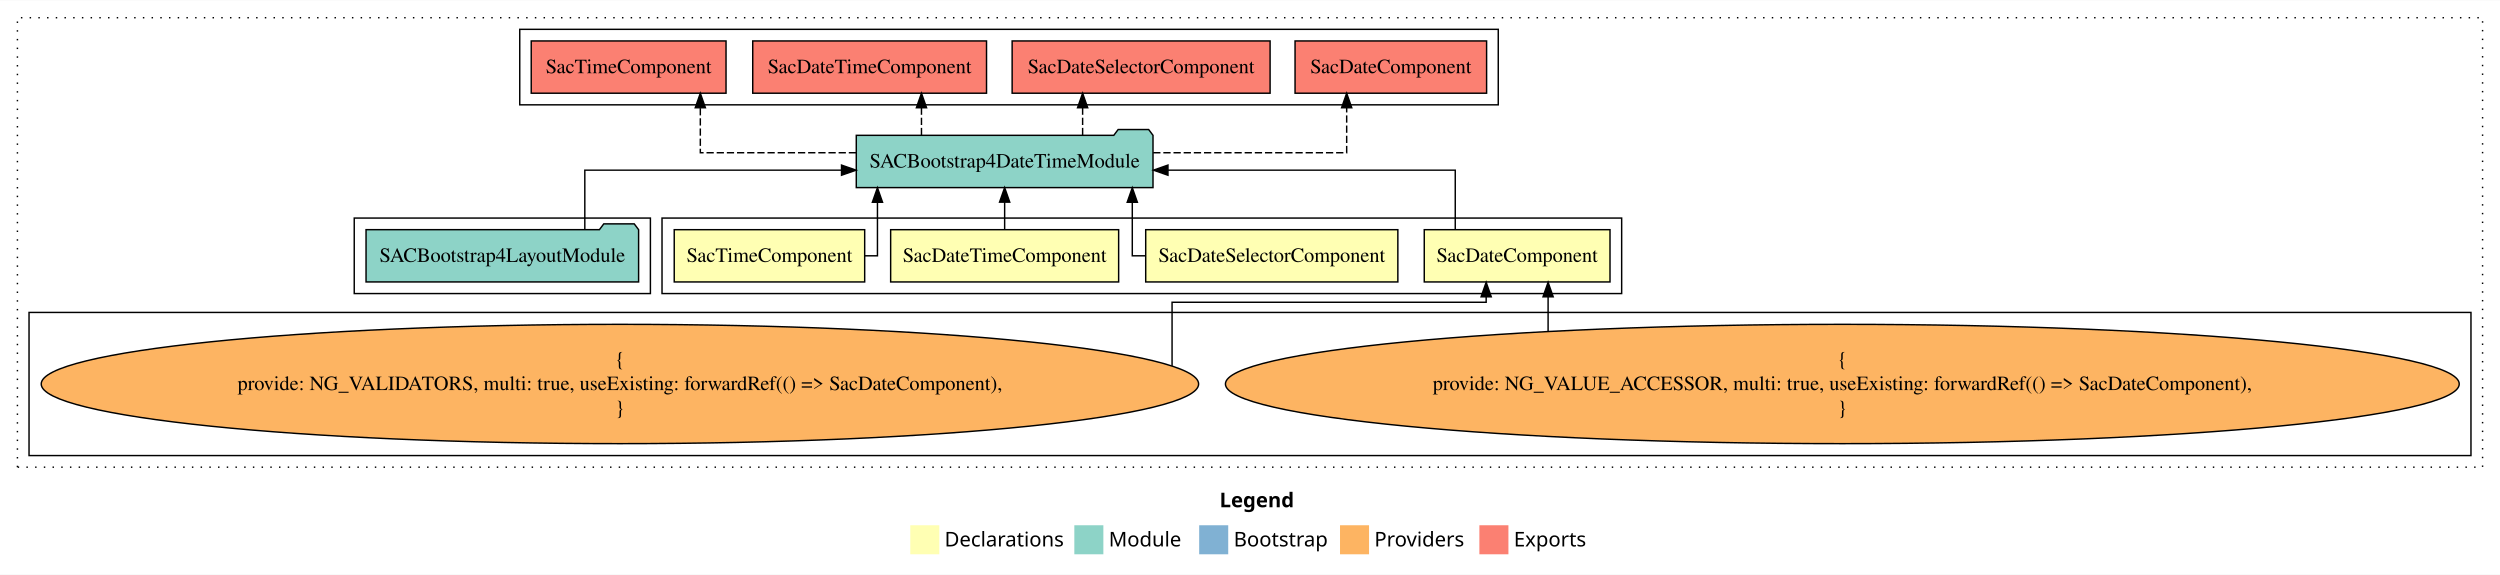
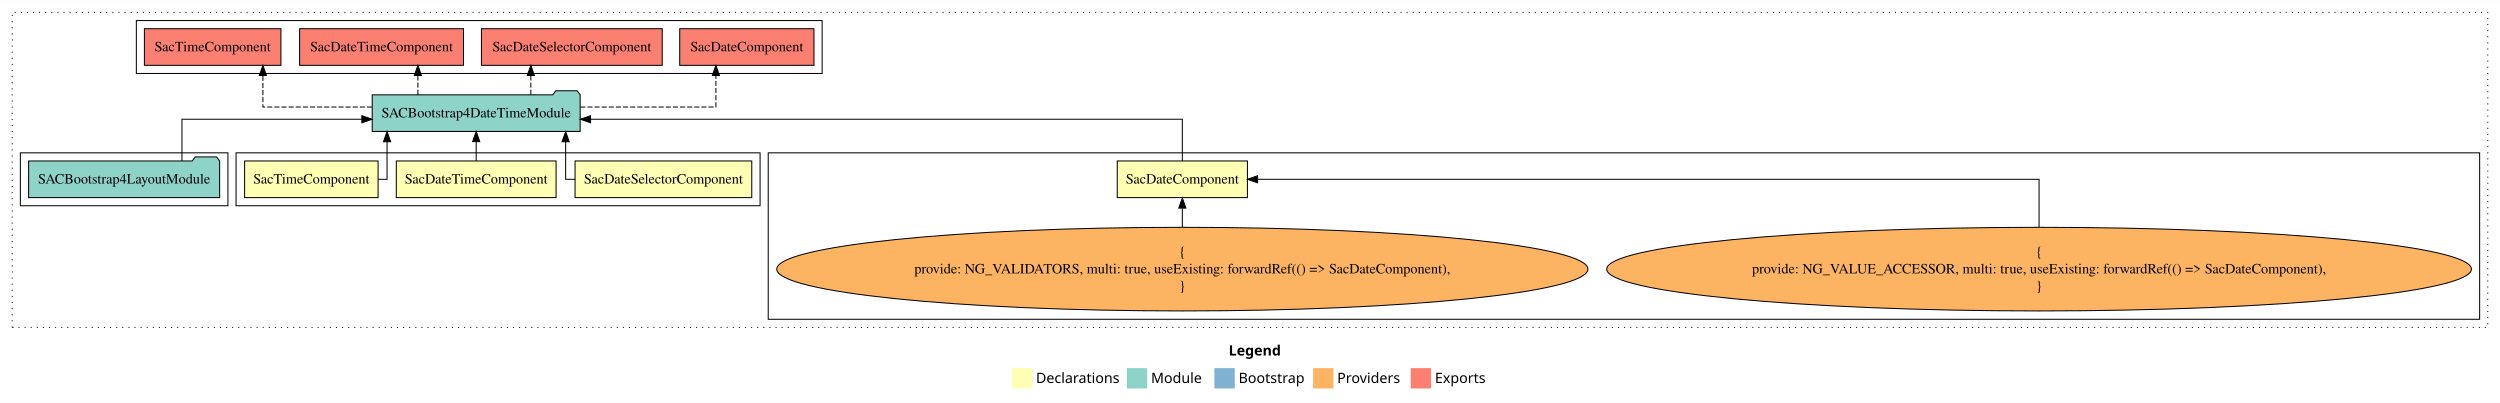
- <svg xmlns="http://www.w3.org/2000/svg" width="1722pt" height="396pt" viewBox="0.00 0.00 1722.00 395.59">
+ <svg xmlns="http://www.w3.org/2000/svg" width="2457pt" height="396pt" viewBox="0.00 0.00 2457.00 395.59">
  <g id="graph0" class="graph" transform="scale(1 1) rotate(0) translate(4 391.59)">
-     <polygon fill="white" stroke="transparent" points="-4,4 -4,-391.59 1718,-391.59 1718,4 -4,4" />
-     <text text-anchor="start" x="836.01" y="-42.4" font-family="Times-12" font-weight="bold" font-size="14.00">Legend</text>
-     <polygon fill="#ffffb3" stroke="transparent" points="623,-10 623,-30 643,-30 643,-10 623,-10" />
-     <text text-anchor="start" x="646.63" y="-15.4" font-family="Times-12" font-size="14.00">  Declarations</text>
-     <polygon fill="#8dd3c7" stroke="transparent" points="736,-10 736,-30 756,-30 756,-10 736,-10" />
-     <text text-anchor="start" x="759.73" y="-15.4" font-family="Times-12" font-size="14.00">  Module</text>
-     <polygon fill="#80b1d3" stroke="transparent" points="822,-10 822,-30 842,-30 842,-10 822,-10" />
-     <text text-anchor="start" x="845.78" y="-15.4" font-family="Times-12" font-size="14.00">  Bootstrap</text>
-     <polygon fill="#fdb462" stroke="transparent" points="919,-10 919,-30 939,-30 939,-10 919,-10" />
-     <text text-anchor="start" x="942.67" y="-15.4" font-family="Times-12" font-size="14.00">  Providers</text>
-     <polygon fill="#fb8072" stroke="transparent" points="1015,-10 1015,-30 1035,-30 1035,-10 1015,-10" />
-     <text text-anchor="start" x="1038.73" y="-15.4" font-family="Times-12" font-size="14.00">  Exports</text>
+     <polygon fill="white" stroke="transparent" points="-4,4 -4,-391.59 2453,-391.59 2453,4 -4,4" />
+     <text text-anchor="start" x="1203.51" y="-42.4" font-family="Times-12" font-weight="bold" font-size="14.00">Legend</text>
+     <polygon fill="#ffffb3" stroke="transparent" points="990.5,-10 990.5,-30 1010.5,-30 1010.5,-10 990.5,-10" />
+     <text text-anchor="start" x="1014.13" y="-15.4" font-family="Times-12" font-size="14.00">  Declarations</text>
+     <polygon fill="#8dd3c7" stroke="transparent" points="1103.5,-10 1103.5,-30 1123.5,-30 1123.5,-10 1103.5,-10" />
+     <text text-anchor="start" x="1127.23" y="-15.4" font-family="Times-12" font-size="14.00">  Module</text>
+     <polygon fill="#80b1d3" stroke="transparent" points="1189.5,-10 1189.5,-30 1209.5,-30 1209.5,-10 1189.5,-10" />
+     <text text-anchor="start" x="1213.28" y="-15.4" font-family="Times-12" font-size="14.00">  Bootstrap</text>
+     <polygon fill="#fdb462" stroke="transparent" points="1286.5,-10 1286.5,-30 1306.5,-30 1306.5,-10 1286.5,-10" />
+     <text text-anchor="start" x="1310.17" y="-15.4" font-family="Times-12" font-size="14.00">  Providers</text>
+     <polygon fill="#fb8072" stroke="transparent" points="1382.5,-10 1382.5,-30 1402.5,-30 1402.5,-10 1382.5,-10" />
+     <text text-anchor="start" x="1406.23" y="-15.4" font-family="Times-12" font-size="14.00">  Exports</text>
    <g id="clust1" class="cluster">
-       <polygon fill="none" stroke="black" stroke-dasharray="1,5" points="8,-70 8,-379.59 1706,-379.59 1706,-70 8,-70" />
+       <polygon fill="none" stroke="black" stroke-dasharray="1,5" points="8,-70 8,-379.59 2441,-379.59 2441,-70 8,-70" />
+     </g>
+     <g id="clust3" class="cluster">
+       <polygon fill="none" stroke="black" points="751,-78 751,-241.59 2433,-241.59 2433,-78 751,-78" />
    </g>
    <g id="clust2" class="cluster">
-       <polygon fill="none" stroke="black" points="452,-189.59 452,-241.59 1113,-241.59 1113,-189.59 452,-189.59" />
-     </g>
-     <g id="clust3" class="cluster">
-       <polygon fill="none" stroke="black" points="16,-78 16,-176.59 1698,-176.59 1698,-78 16,-78" />
+       <polygon fill="none" stroke="black" points="228,-189.59 228,-241.59 743,-241.59 743,-189.59 228,-189.59" />
    </g>
    <g id="clust7" class="cluster">
-       <polygon fill="none" stroke="black" points="240,-189.59 240,-241.59 444,-241.59 444,-189.59 240,-189.59" />
+       <polygon fill="none" stroke="black" points="16,-189.59 16,-241.59 220,-241.59 220,-189.59 16,-189.59" />
    </g>
    <g id="clust8" class="cluster">
-       <polygon fill="none" stroke="black" points="354,-319.59 354,-371.59 1028,-371.59 1028,-319.59 354,-319.59" />
+       <polygon fill="none" stroke="black" points="130,-319.59 130,-371.59 804,-371.59 804,-319.59 130,-319.59" />
    </g>
    <g id="node1" class="node">
-       <polygon fill="#ffffb3" stroke="black" points="1104.97,-233.59 977.03,-233.59 977.03,-197.59 1104.97,-197.59 1104.97,-233.59" />
-       <text text-anchor="middle" x="1041" y="-211.39" font-family="Times,serif" font-size="14.00">SacDateComponent</text>
+       <polygon fill="#ffffb3" stroke="black" points="1221.97,-233.59 1094.03,-233.59 1094.03,-197.59 1221.97,-197.59 1221.97,-233.59" />
+       <text text-anchor="middle" x="1158" y="-211.39" font-family="Times,serif" font-size="14.00">SacDateComponent</text>
    </g>
    <g id="node5" class="node">
-       <polygon fill="#8dd3c7" stroke="black" points="790.19,-298.59 787.19,-302.59 766.19,-302.59 763.19,-298.59 585.81,-298.59 585.81,-262.59 790.19,-262.59 790.19,-298.59" />
-       <text text-anchor="middle" x="688" y="-276.39" font-family="Times,serif" font-size="14.00">SACBootstrap4DateTimeModule</text>
+       <polygon fill="#8dd3c7" stroke="black" points="566.19,-298.59 563.19,-302.59 542.19,-302.59 539.19,-298.59 361.81,-298.59 361.81,-262.59 566.19,-262.59 566.19,-298.59" />
+       <text text-anchor="middle" x="464" y="-276.39" font-family="Times,serif" font-size="14.00">SACBootstrap4DateTimeModule</text>
    </g>
    <g id="edge1" class="edge">
-       <path fill="none" stroke="black" d="M998.38,-233.61C998.38,-250.96 998.38,-274.59 998.38,-274.59 998.38,-274.59 800.49,-274.59 800.49,-274.59" />
-       <polygon fill="black" stroke="black" points="800.49,-271.09 790.49,-274.59 800.49,-278.09 800.49,-271.09" />
+       <path fill="none" stroke="black" d="M1158,-233.61C1158,-250.96 1158,-274.59 1158,-274.59 1158,-274.59 576.4,-274.59 576.4,-274.59" />
+       <polygon fill="black" stroke="black" points="576.4,-271.09 566.4,-274.59 576.4,-278.09 576.4,-271.09" />
    </g>
    <g id="node2" class="node">
-       <polygon fill="#ffffb3" stroke="black" points="958.84,-233.59 785.16,-233.59 785.16,-197.59 958.84,-197.59 958.84,-233.59" />
-       <text text-anchor="middle" x="872" y="-211.39" font-family="Times,serif" font-size="14.00">SacDateSelectorComponent</text>
+       <polygon fill="#ffffb3" stroke="black" points="734.84,-233.59 561.16,-233.59 561.16,-197.59 734.84,-197.59 734.84,-233.59" />
+       <text text-anchor="middle" x="648" y="-211.39" font-family="Times,serif" font-size="14.00">SacDateSelectorComponent</text>
    </g>
    <g id="edge4" class="edge">
-       <path fill="none" stroke="black" d="M785.13,-215.59C779.44,-215.59 775.92,-215.59 775.92,-215.59 775.92,-215.59 775.92,-252.48 775.92,-252.48" />
-       <polygon fill="black" stroke="black" points="772.42,-252.48 775.92,-262.48 779.42,-252.48 772.42,-252.48" />
+       <path fill="none" stroke="black" d="M561.13,-215.59C555.44,-215.59 551.92,-215.59 551.92,-215.59 551.92,-215.59 551.92,-252.48 551.92,-252.48" />
+       <polygon fill="black" stroke="black" points="548.42,-252.48 551.92,-262.48 555.42,-252.48 548.42,-252.48" />
    </g>
    <g id="node3" class="node">
-       <polygon fill="#ffffb3" stroke="black" points="766.52,-233.59 609.48,-233.59 609.48,-197.59 766.52,-197.59 766.52,-233.59" />
-       <text text-anchor="middle" x="688" y="-211.39" font-family="Times,serif" font-size="14.00">SacDateTimeComponent</text>
+       <polygon fill="#ffffb3" stroke="black" points="542.52,-233.59 385.48,-233.59 385.48,-197.59 542.52,-197.59 542.52,-233.59" />
+       <text text-anchor="middle" x="464" y="-211.39" font-family="Times,serif" font-size="14.00">SacDateTimeComponent</text>
    </g>
    <g id="edge5" class="edge">
-       <path fill="none" stroke="black" d="M688,-233.7C688,-233.7 688,-252.58 688,-252.58" />
-       <polygon fill="black" stroke="black" points="684.5,-252.58 688,-262.58 691.5,-252.58 684.5,-252.58" />
+       <path fill="none" stroke="black" d="M464,-233.7C464,-233.7 464,-252.58 464,-252.58" />
+       <polygon fill="black" stroke="black" points="460.5,-252.58 464,-262.58 467.5,-252.58 460.5,-252.58" />
    </g>
    <g id="node4" class="node">
-       <polygon fill="#ffffb3" stroke="black" points="591.59,-233.59 460.41,-233.59 460.41,-197.59 591.59,-197.59 591.59,-233.59" />
-       <text text-anchor="middle" x="526" y="-211.39" font-family="Times,serif" font-size="14.00">SacTimeComponent</text>
+       <polygon fill="#ffffb3" stroke="black" points="367.59,-233.59 236.41,-233.59 236.41,-197.59 367.59,-197.59 367.59,-233.59" />
+       <text text-anchor="middle" x="302" y="-211.39" font-family="Times,serif" font-size="14.00">SacTimeComponent</text>
    </g>
    <g id="edge6" class="edge">
-       <path fill="none" stroke="black" d="M591.57,-215.59C596.96,-215.59 600.39,-215.59 600.39,-215.59 600.39,-215.59 600.39,-252.48 600.39,-252.48" />
-       <polygon fill="black" stroke="black" points="596.89,-252.48 600.39,-262.48 603.89,-252.48 596.89,-252.48" />
+       <path fill="none" stroke="black" d="M367.57,-215.59C372.96,-215.59 376.39,-215.59 376.39,-215.59 376.39,-215.59 376.39,-252.48 376.39,-252.48" />
+       <polygon fill="black" stroke="black" points="372.89,-252.48 376.39,-262.48 379.89,-252.48 372.89,-252.48" />
    </g>
    <g id="node9" class="node">
-       <polygon fill="#fb8072" stroke="black" points="1019.97,-363.59 888.03,-363.59 888.03,-327.59 1019.97,-327.59 1019.97,-363.59" />
-       <text text-anchor="middle" x="954" y="-341.39" font-family="Times,serif" font-size="14.00">SacDateComponent </text>
+       <polygon fill="#fb8072" stroke="black" points="795.97,-363.59 664.03,-363.59 664.03,-327.59 795.97,-327.59 795.97,-363.59" />
+       <text text-anchor="middle" x="730" y="-341.39" font-family="Times,serif" font-size="14.00">SacDateComponent </text>
    </g>
    <g id="edge8" class="edge">
-       <path fill="none" stroke="black" stroke-dasharray="5,2" d="M790.31,-286.59C853.89,-286.59 923.59,-286.59 923.59,-286.59 923.59,-286.59 923.59,-317.57 923.59,-317.57" />
-       <polygon fill="black" stroke="black" points="920.09,-317.57 923.59,-327.57 927.09,-317.57 920.09,-317.57" />
+       <path fill="none" stroke="black" stroke-dasharray="5,2" d="M566.31,-286.59C629.89,-286.59 699.59,-286.59 699.59,-286.59 699.59,-286.59 699.59,-317.57 699.59,-317.57" />
+       <polygon fill="black" stroke="black" points="696.09,-317.57 699.59,-327.57 703.09,-317.57 696.09,-317.57" />
    </g>
    <g id="node10" class="node">
-       <polygon fill="#fb8072" stroke="black" points="870.84,-363.59 693.16,-363.59 693.16,-327.59 870.84,-327.59 870.84,-363.59" />
-       <text text-anchor="middle" x="782" y="-341.39" font-family="Times,serif" font-size="14.00">SacDateSelectorComponent </text>
+       <polygon fill="#fb8072" stroke="black" points="646.84,-363.59 469.16,-363.59 469.16,-327.59 646.84,-327.59 646.84,-363.59" />
+       <text text-anchor="middle" x="558" y="-341.39" font-family="Times,serif" font-size="14.00">SacDateSelectorComponent </text>
    </g>
    <g id="edge9" class="edge">
-       <path fill="none" stroke="black" stroke-dasharray="5,2" d="M741.71,-298.7C741.71,-298.7 741.71,-317.58 741.71,-317.58" />
-       <polygon fill="black" stroke="black" points="738.21,-317.58 741.71,-327.58 745.21,-317.58 738.21,-317.58" />
+       <path fill="none" stroke="black" stroke-dasharray="5,2" d="M517.71,-298.7C517.71,-298.7 517.71,-317.58 517.71,-317.58" />
+       <polygon fill="black" stroke="black" points="514.21,-317.58 517.71,-327.58 521.21,-317.58 514.21,-317.58" />
    </g>
    <g id="node11" class="node">
-       <polygon fill="#fb8072" stroke="black" points="675.52,-363.59 514.48,-363.59 514.48,-327.59 675.52,-327.59 675.52,-363.59" />
-       <text text-anchor="middle" x="595" y="-341.39" font-family="Times,serif" font-size="14.00">SacDateTimeComponent </text>
+       <polygon fill="#fb8072" stroke="black" points="451.52,-363.59 290.48,-363.59 290.48,-327.59 451.52,-327.59 451.52,-363.59" />
+       <text text-anchor="middle" x="371" y="-341.39" font-family="Times,serif" font-size="14.00">SacDateTimeComponent </text>
    </g>
    <g id="edge10" class="edge">
-       <path fill="none" stroke="black" stroke-dasharray="5,2" d="M630.71,-298.7C630.71,-298.7 630.71,-317.58 630.71,-317.58" />
-       <polygon fill="black" stroke="black" points="627.21,-317.58 630.71,-327.58 634.21,-317.58 627.21,-317.58" />
+       <path fill="none" stroke="black" stroke-dasharray="5,2" d="M406.71,-298.7C406.71,-298.7 406.71,-317.58 406.71,-317.58" />
+       <polygon fill="black" stroke="black" points="403.21,-317.58 406.71,-327.58 410.21,-317.58 403.21,-317.58" />
    </g>
    <g id="node12" class="node">
-       <polygon fill="#fb8072" stroke="black" points="496.09,-363.59 361.91,-363.59 361.91,-327.59 496.09,-327.59 496.09,-363.59" />
-       <text text-anchor="middle" x="429" y="-341.39" font-family="Times,serif" font-size="14.00">SacTimeComponent </text>
+       <polygon fill="#fb8072" stroke="black" points="272.09,-363.59 137.91,-363.59 137.91,-327.59 272.09,-327.59 272.09,-363.59" />
+       <text text-anchor="middle" x="205" y="-341.39" font-family="Times,serif" font-size="14.00">SacTimeComponent </text>
    </g>
    <g id="edge11" class="edge">
-       <path fill="none" stroke="black" stroke-dasharray="5,2" d="M585.64,-286.59C532.43,-286.59 478.38,-286.59 478.38,-286.59 478.38,-286.59 478.38,-317.57 478.38,-317.57" />
-       <polygon fill="black" stroke="black" points="474.88,-317.57 478.38,-327.57 481.88,-317.57 474.88,-317.57" />
+       <path fill="none" stroke="black" stroke-dasharray="5,2" d="M361.64,-286.59C308.43,-286.59 254.38,-286.59 254.38,-286.59 254.38,-286.59 254.38,-317.57 254.38,-317.57" />
+       <polygon fill="black" stroke="black" points="250.88,-317.57 254.38,-327.57 257.88,-317.57 250.88,-317.57" />
    </g>
    <g id="node6" class="node">
-       <ellipse fill="#fdb462" stroke="black" cx="1265" cy="-127.3" rx="424.93" ry="41.09" />
-       <text text-anchor="middle" x="1265" y="-139.9" font-family="Times,serif" font-size="14.00">{</text>
-       <text text-anchor="middle" x="1265" y="-123.1" font-family="Times,serif" font-size="14.00">    provide: NG_VALUE_ACCESSOR, multi: true, useExisting: forwardRef(() =&gt; SacDateComponent),</text>
-       <text text-anchor="middle" x="1265" y="-106.3" font-family="Times,serif" font-size="14.00">}</text>
+       <ellipse fill="#fdb462" stroke="black" cx="2000" cy="-127.3" rx="424.93" ry="41.09" />
+       <text text-anchor="middle" x="2000" y="-139.9" font-family="Times,serif" font-size="14.00">{</text>
+       <text text-anchor="middle" x="2000" y="-123.1" font-family="Times,serif" font-size="14.00">    provide: NG_VALUE_ACCESSOR, multi: true, useExisting: forwardRef(() =&gt; SacDateComponent),</text>
+       <text text-anchor="middle" x="2000" y="-106.3" font-family="Times,serif" font-size="14.00">}</text>
    </g>
    <g id="edge2" class="edge">
-       <path fill="none" stroke="black" d="M1062.33,-163.72C1062.33,-163.72 1062.33,-187.36 1062.33,-187.36" />
-       <polygon fill="black" stroke="black" points="1058.83,-187.36 1062.33,-197.36 1065.83,-187.36 1058.83,-187.36" />
+       <path fill="none" stroke="black" d="M2000,-168.6C2000,-191.58 2000,-215.59 2000,-215.59 2000,-215.59 1231.98,-215.59 1231.98,-215.59" />
+       <polygon fill="black" stroke="black" points="1231.98,-212.09 1221.98,-215.59 1231.98,-219.09 1231.98,-212.09" />
    </g>
    <g id="node7" class="node">
-       <ellipse fill="#fdb462" stroke="black" cx="423" cy="-127.3" rx="398.61" ry="41.09" />
-       <text text-anchor="middle" x="423" y="-139.9" font-family="Times,serif" font-size="14.00">{</text>
-       <text text-anchor="middle" x="423" y="-123.1" font-family="Times,serif" font-size="14.00">    provide: NG_VALIDATORS, multi: true, useExisting: forwardRef(() =&gt; SacDateComponent),</text>
-       <text text-anchor="middle" x="423" y="-106.3" font-family="Times,serif" font-size="14.00">}</text>
+       <ellipse fill="#fdb462" stroke="black" cx="1158" cy="-127.3" rx="398.61" ry="41.09" />
+       <text text-anchor="middle" x="1158" y="-139.9" font-family="Times,serif" font-size="14.00">{</text>
+       <text text-anchor="middle" x="1158" y="-123.1" font-family="Times,serif" font-size="14.00">    provide: NG_VALIDATORS, multi: true, useExisting: forwardRef(() =&gt; SacDateComponent),</text>
+       <text text-anchor="middle" x="1158" y="-106.3" font-family="Times,serif" font-size="14.00">}</text>
    </g>
    <g id="edge3" class="edge">
-       <path fill="none" stroke="black" d="M803.32,-139.79C803.32,-156.37 803.32,-183.59 803.32,-183.59 803.32,-183.59 1019.67,-183.59 1019.67,-183.59 1019.67,-183.59 1019.67,-187.35 1019.67,-187.35" />
-       <polygon fill="black" stroke="black" points="1016.17,-187.35 1019.67,-197.35 1023.17,-187.35 1016.17,-187.35" />
+       <path fill="none" stroke="black" d="M1158,-168.6C1158,-168.6 1158,-187.26 1158,-187.26" />
+       <polygon fill="black" stroke="black" points="1154.5,-187.26 1158,-197.26 1161.5,-187.26 1154.5,-187.26" />
    </g>
    <g id="node8" class="node">
-       <polygon fill="#8dd3c7" stroke="black" points="435.87,-233.59 432.87,-237.59 411.87,-237.59 408.87,-233.59 248.13,-233.59 248.13,-197.59 435.87,-197.59 435.87,-233.59" />
-       <text text-anchor="middle" x="342" y="-211.39" font-family="Times,serif" font-size="14.00">SACBootstrap4LayoutModule</text>
+       <polygon fill="#8dd3c7" stroke="black" points="211.87,-233.59 208.87,-237.59 187.87,-237.59 184.87,-233.59 24.13,-233.59 24.13,-197.59 211.87,-197.59 211.87,-233.59" />
+       <text text-anchor="middle" x="118" y="-211.39" font-family="Times,serif" font-size="14.00">SACBootstrap4LayoutModule</text>
    </g>
    <g id="edge7" class="edge">
-       <path fill="none" stroke="black" d="M398.82,-233.61C398.82,-250.96 398.82,-274.59 398.82,-274.59 398.82,-274.59 575.64,-274.59 575.64,-274.59" />
-       <polygon fill="black" stroke="black" points="575.64,-278.09 585.64,-274.59 575.64,-271.09 575.64,-278.09" />
+       <path fill="none" stroke="black" d="M174.82,-233.61C174.82,-250.96 174.82,-274.59 174.82,-274.59 174.82,-274.59 351.64,-274.59 351.64,-274.59" />
+       <polygon fill="black" stroke="black" points="351.64,-278.09 361.64,-274.59 351.64,-271.09 351.64,-278.09" />
    </g>
  </g>
</svg>
